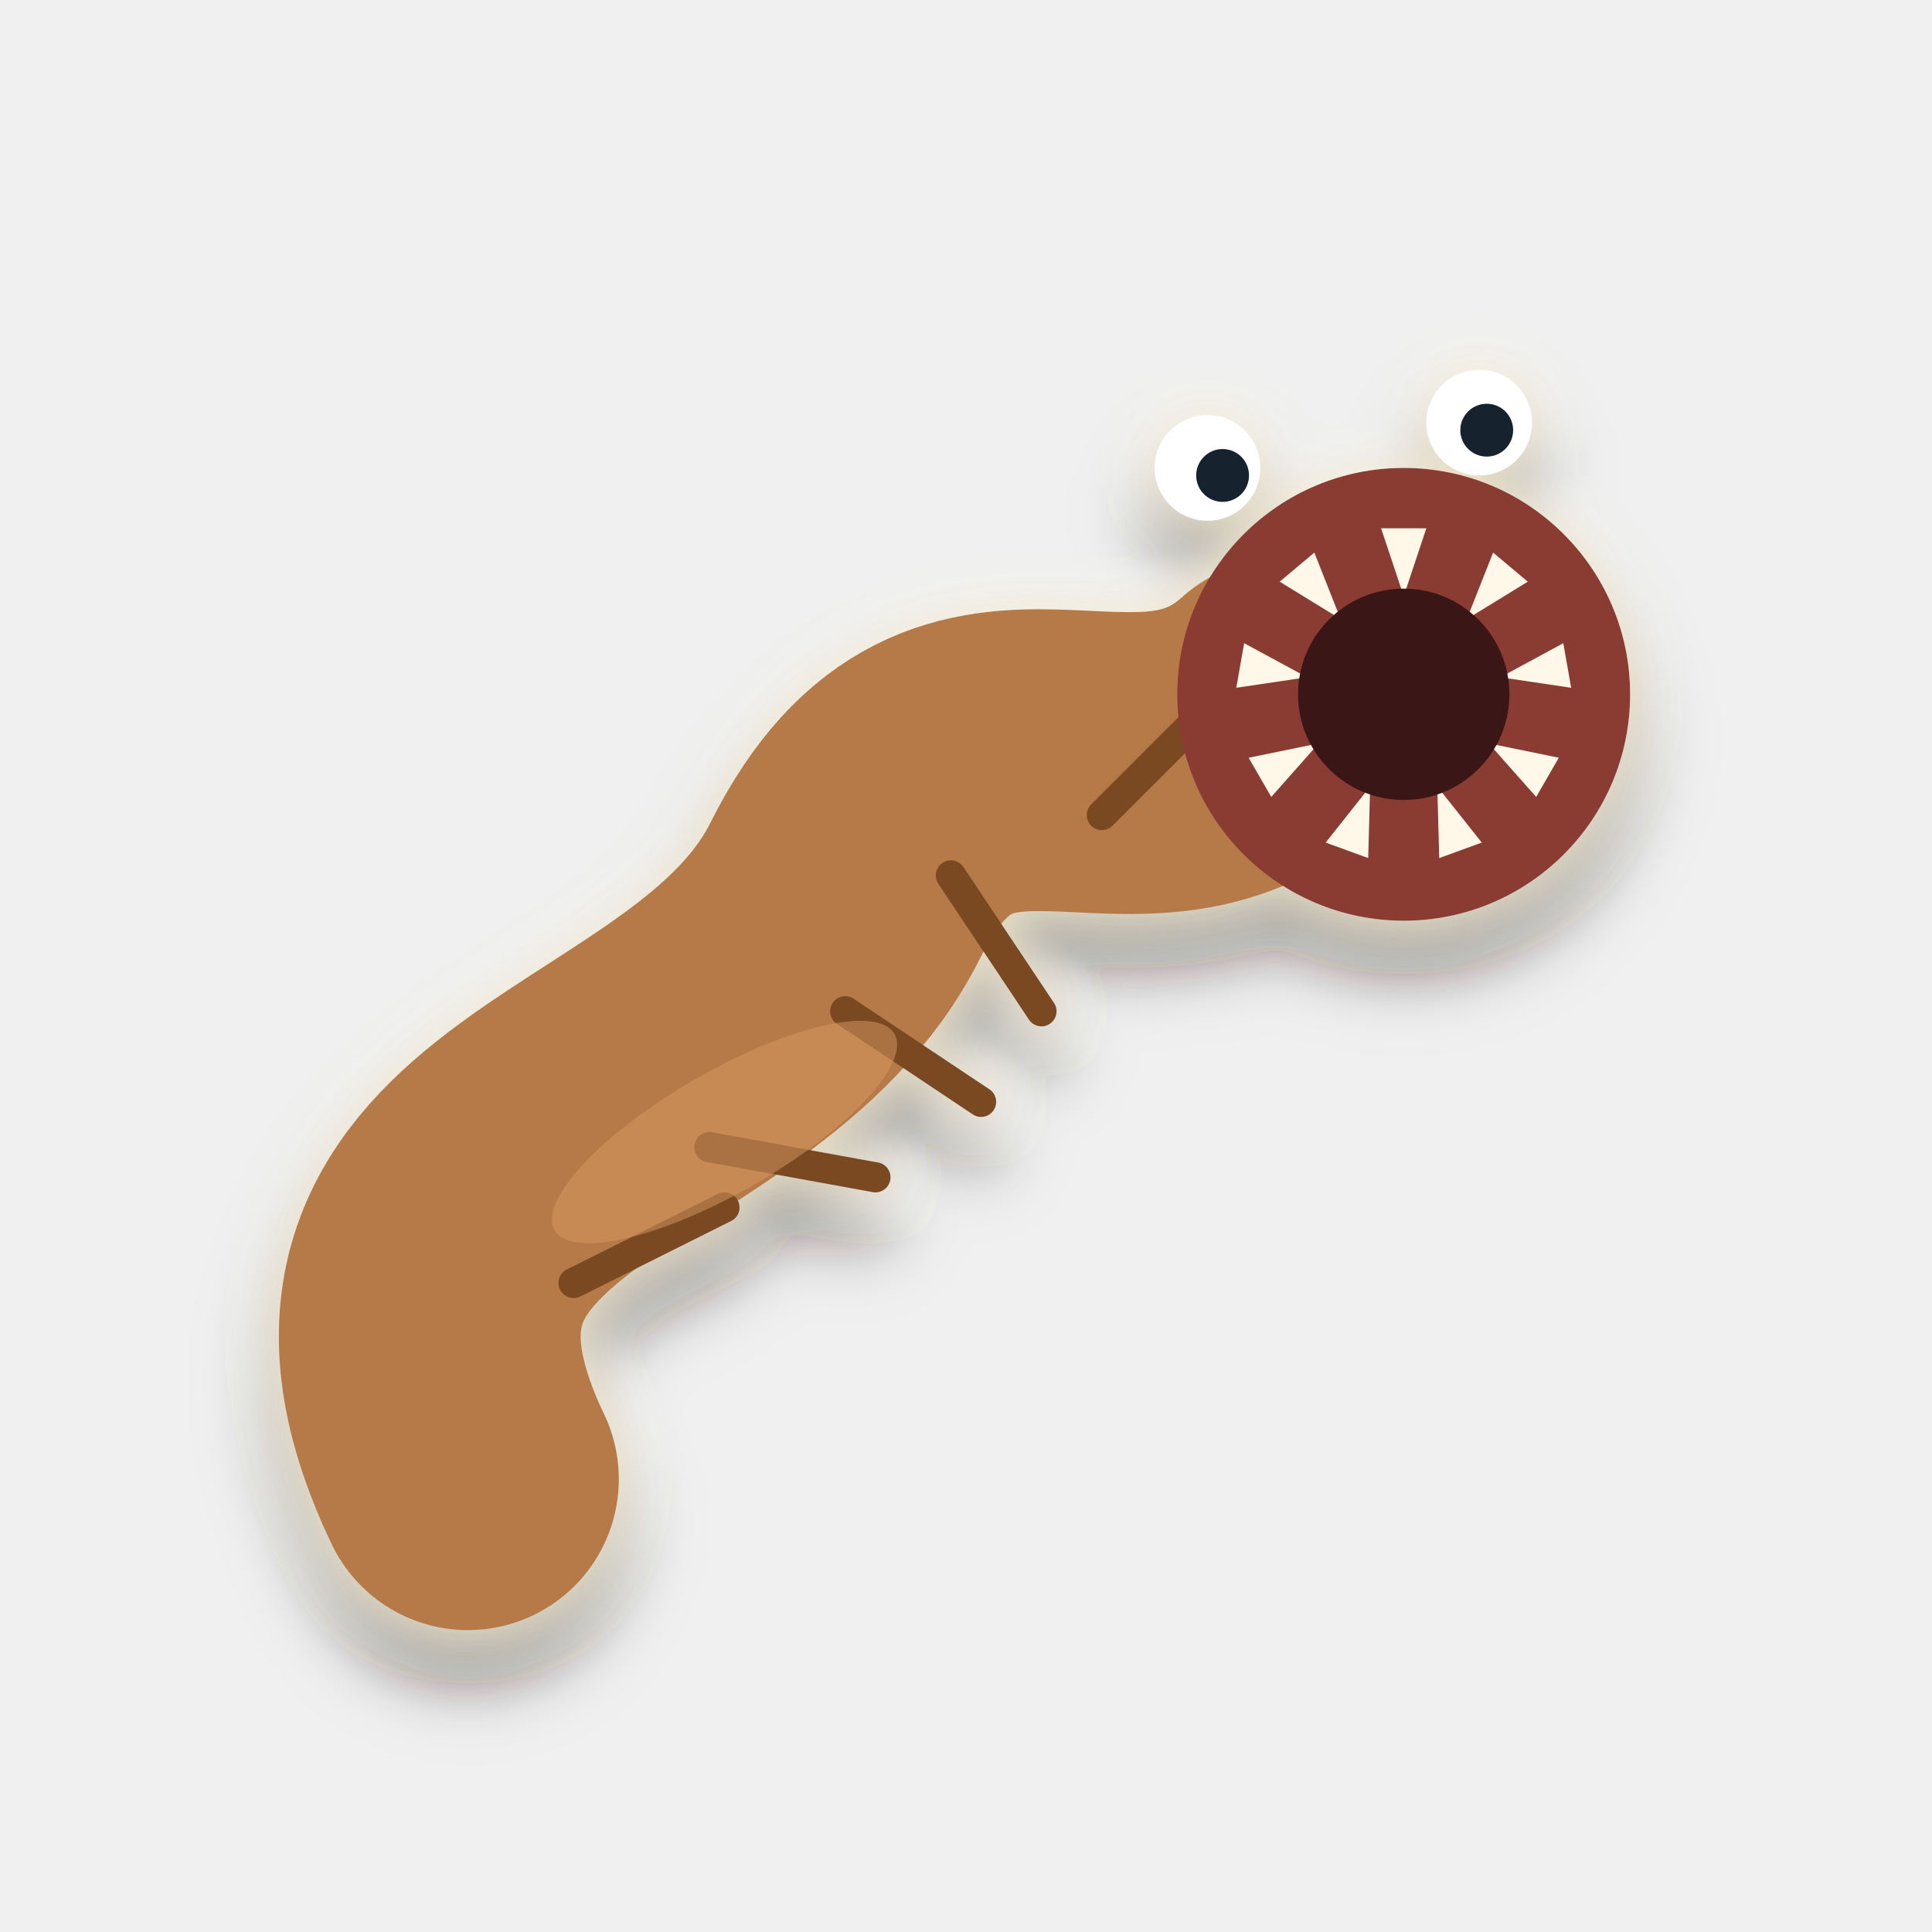
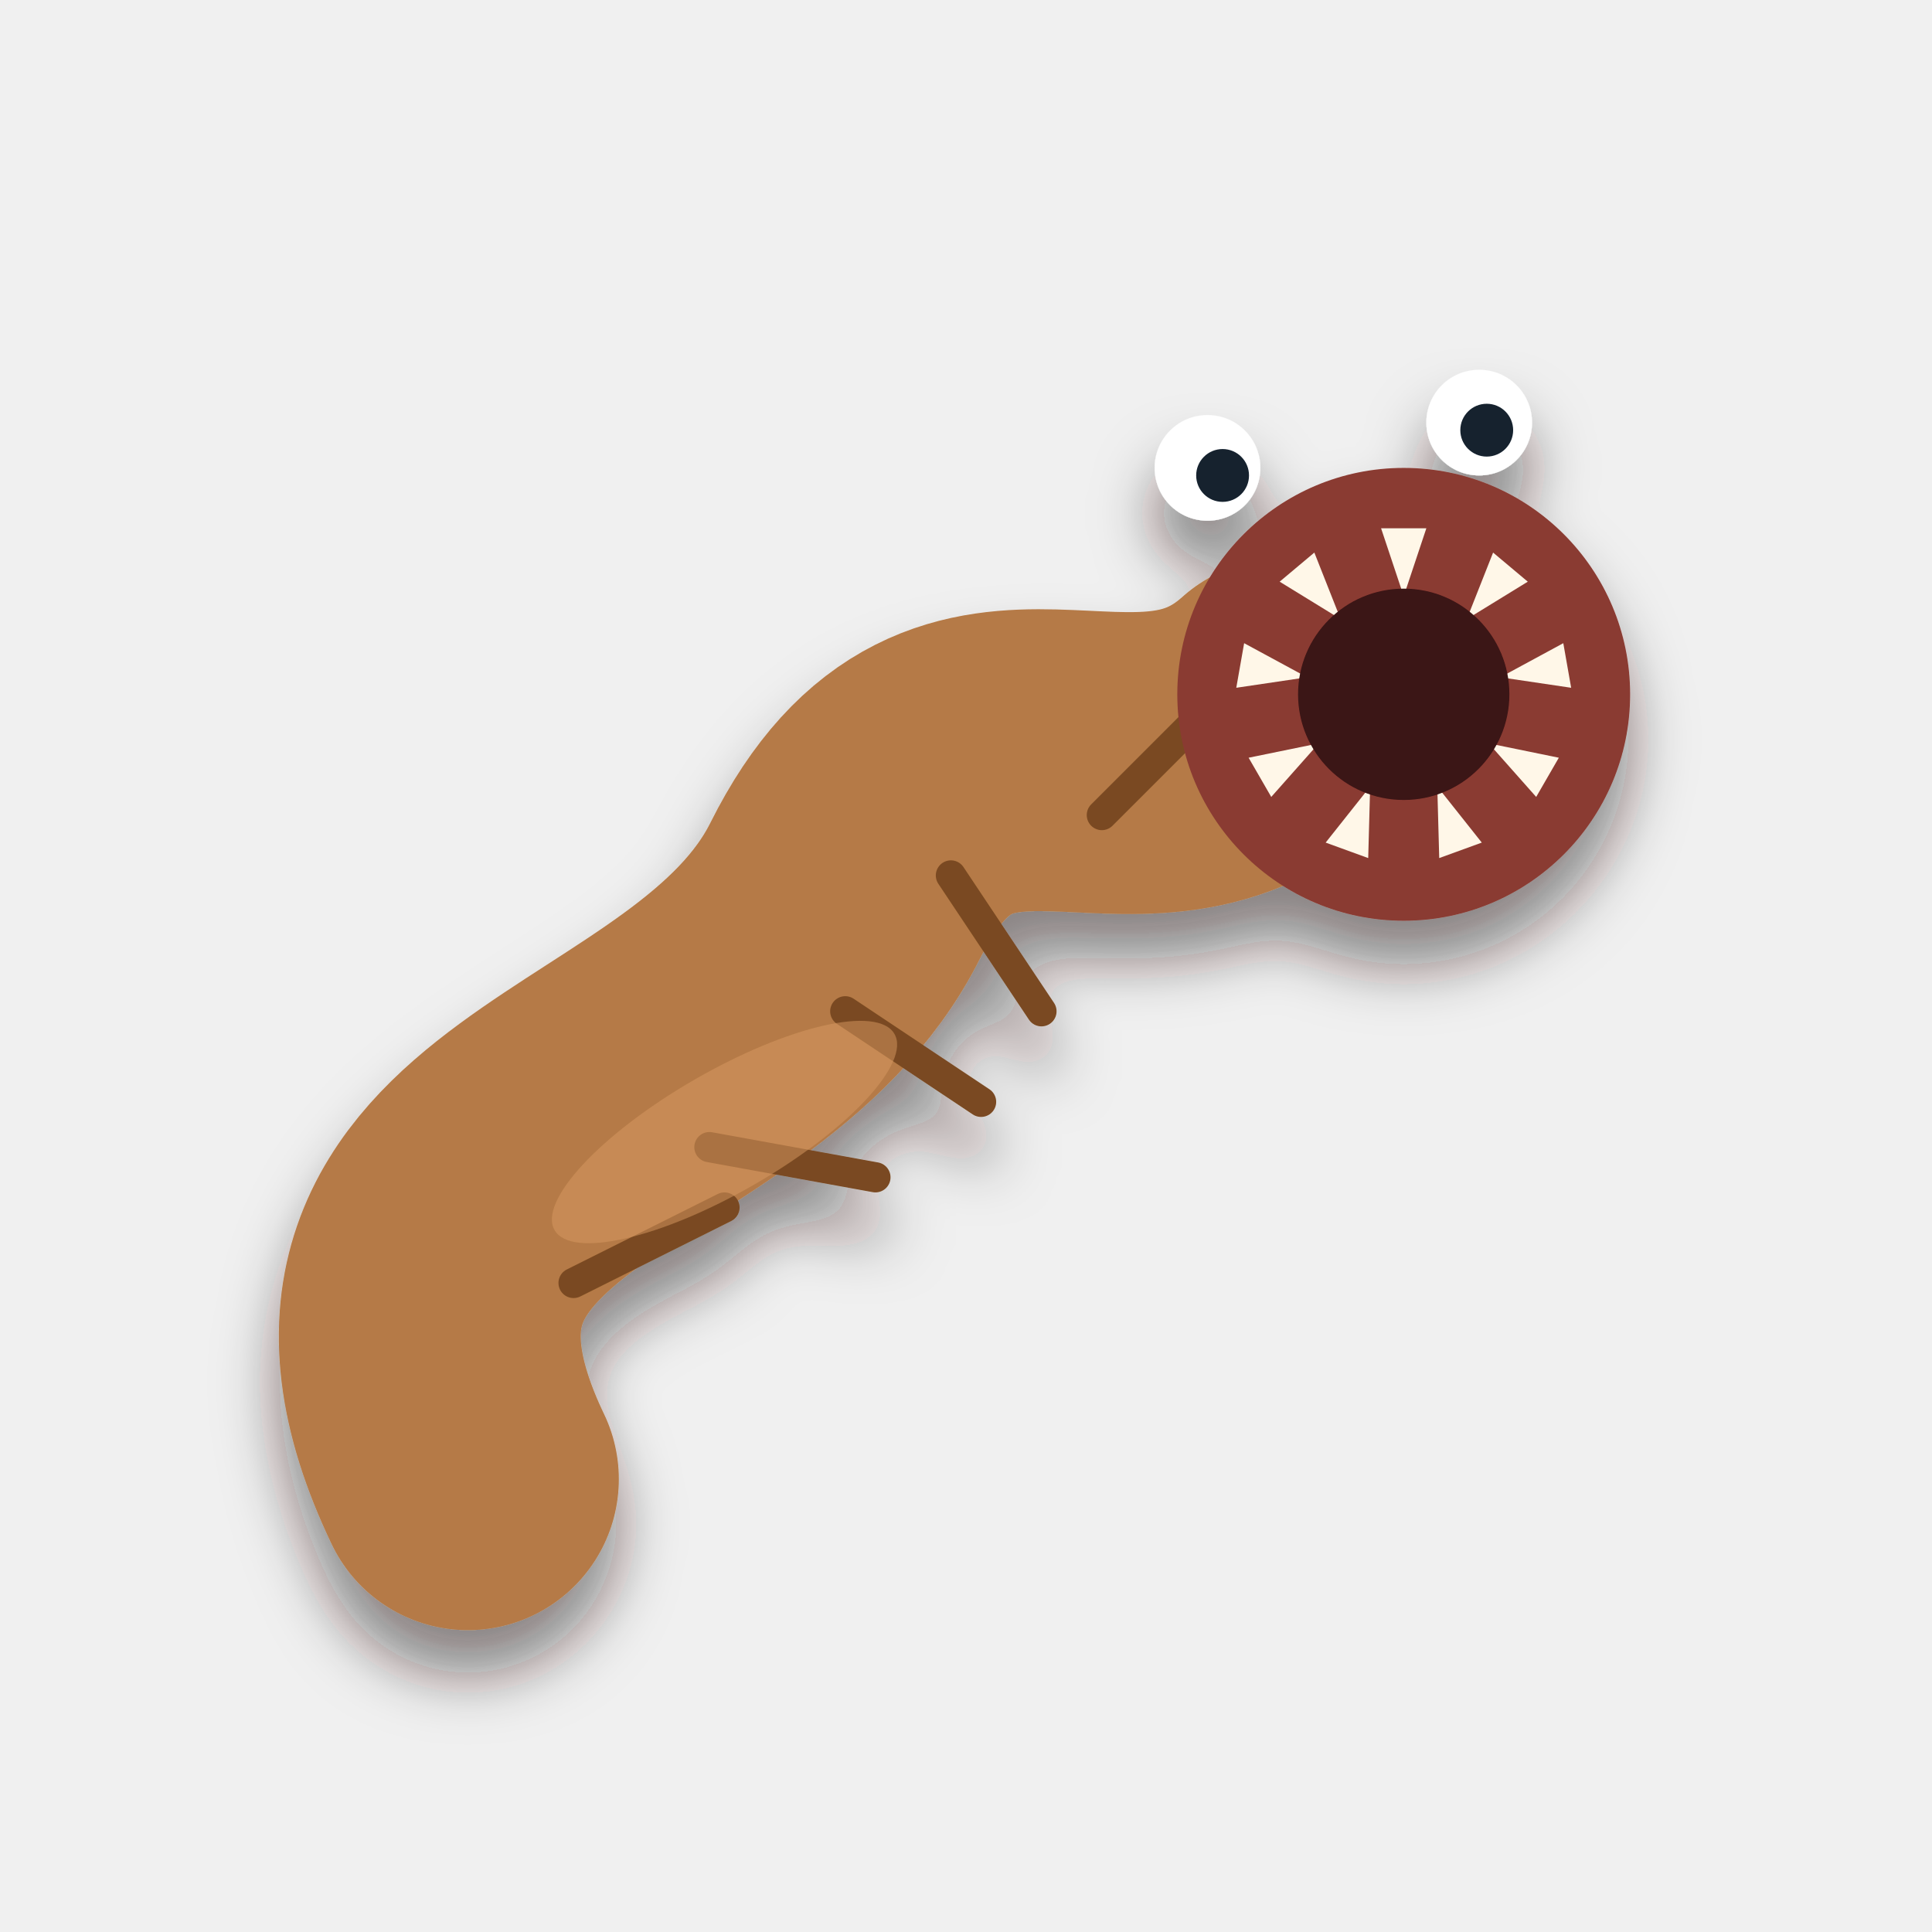
<svg xmlns="http://www.w3.org/2000/svg" viewBox="0 0 256 256" width="256" height="256">
  <defs>
    <filter id="glow" x="-20%" y="-20%" width="140%" height="140%">
-       <feDropShadow dx="0" dy="0" stdDeviation="3" flood-color="#fff1d0" flood-opacity="0.75" />
+       <feDropShadow dx="0" dy="0" stdDeviation="3" flood-color="#fff1d0" flood-opacity="0" />
    </filter>
    <filter id="shade" x="-20%" y="-20%" width="140%" height="150%">
      <feDropShadow dx="0" dy="6" stdDeviation="4" flood-color="#1a0f08" flood-opacity="0.5" />
    </filter>
  </defs>
  <g filter="url(#shade)">
    <g filter="url(#glow)">
      <defs>
    
    
  </defs>
      <g stroke-linejoin="round" stroke-linecap="round">
        <path d="M62 196 C40 150 96 150 112 118 C128 86 150 112 170 94" fill="none" stroke="#b57a46" stroke-width="40" />
        <path d="M76 170 l20 -10" stroke="#7a4a22" stroke-width="4" />
        <path d="M94 152 l22 4" stroke="#7a4a22" stroke-width="4" />
        <path d="M112 134 l18 12" stroke="#7a4a22" stroke-width="4" />
        <path d="M126 116 l12 18" stroke="#7a4a22" stroke-width="4" />
        <path d="M146 108 l14 -14" stroke="#7a4a22" stroke-width="4" />
        <circle cx="186" cy="92" r="30" fill="#8a3a32" />
        <path d="M183 70 l3 9 l3 -9z" fill="#fff7e8" transform="rotate(0 186 92)" />
        <path d="M183 70 l3 9 l3 -9z" fill="#fff7e8" transform="rotate(40 186 92)" />
        <path d="M183 70 l3 9 l3 -9z" fill="#fff7e8" transform="rotate(80 186 92)" />
        <path d="M183 70 l3 9 l3 -9z" fill="#fff7e8" transform="rotate(120 186 92)" />
        <path d="M183 70 l3 9 l3 -9z" fill="#fff7e8" transform="rotate(160 186 92)" />
        <path d="M183 70 l3 9 l3 -9z" fill="#fff7e8" transform="rotate(200 186 92)" />
        <path d="M183 70 l3 9 l3 -9z" fill="#fff7e8" transform="rotate(240 186 92)" />
        <path d="M183 70 l3 9 l3 -9z" fill="#fff7e8" transform="rotate(280 186 92)" />
        <path d="M183 70 l3 9 l3 -9z" fill="#fff7e8" transform="rotate(320 186 92)" />
        <circle cx="186" cy="92" r="14" fill="#3a1414" />
        <circle cx="160" cy="62" r="7" fill="#ffffff" />
        <circle cx="162" cy="63" r="3.5" fill="#13212e" />
        <path d="M150 52.7 L170 61.7" />
        <circle cx="196" cy="56" r="7" fill="#ffffff" />
        <circle cx="197" cy="57" r="3.5" fill="#13212e" />
        <path d="M186 52.7 L206 43.7" />
        <ellipse cx="96" cy="150" rx="26" ry="8" fill="#d99a62" opacity="0.5" transform="rotate(-30 96 150)" />
      </g>
    </g>
  </g>
</svg>
